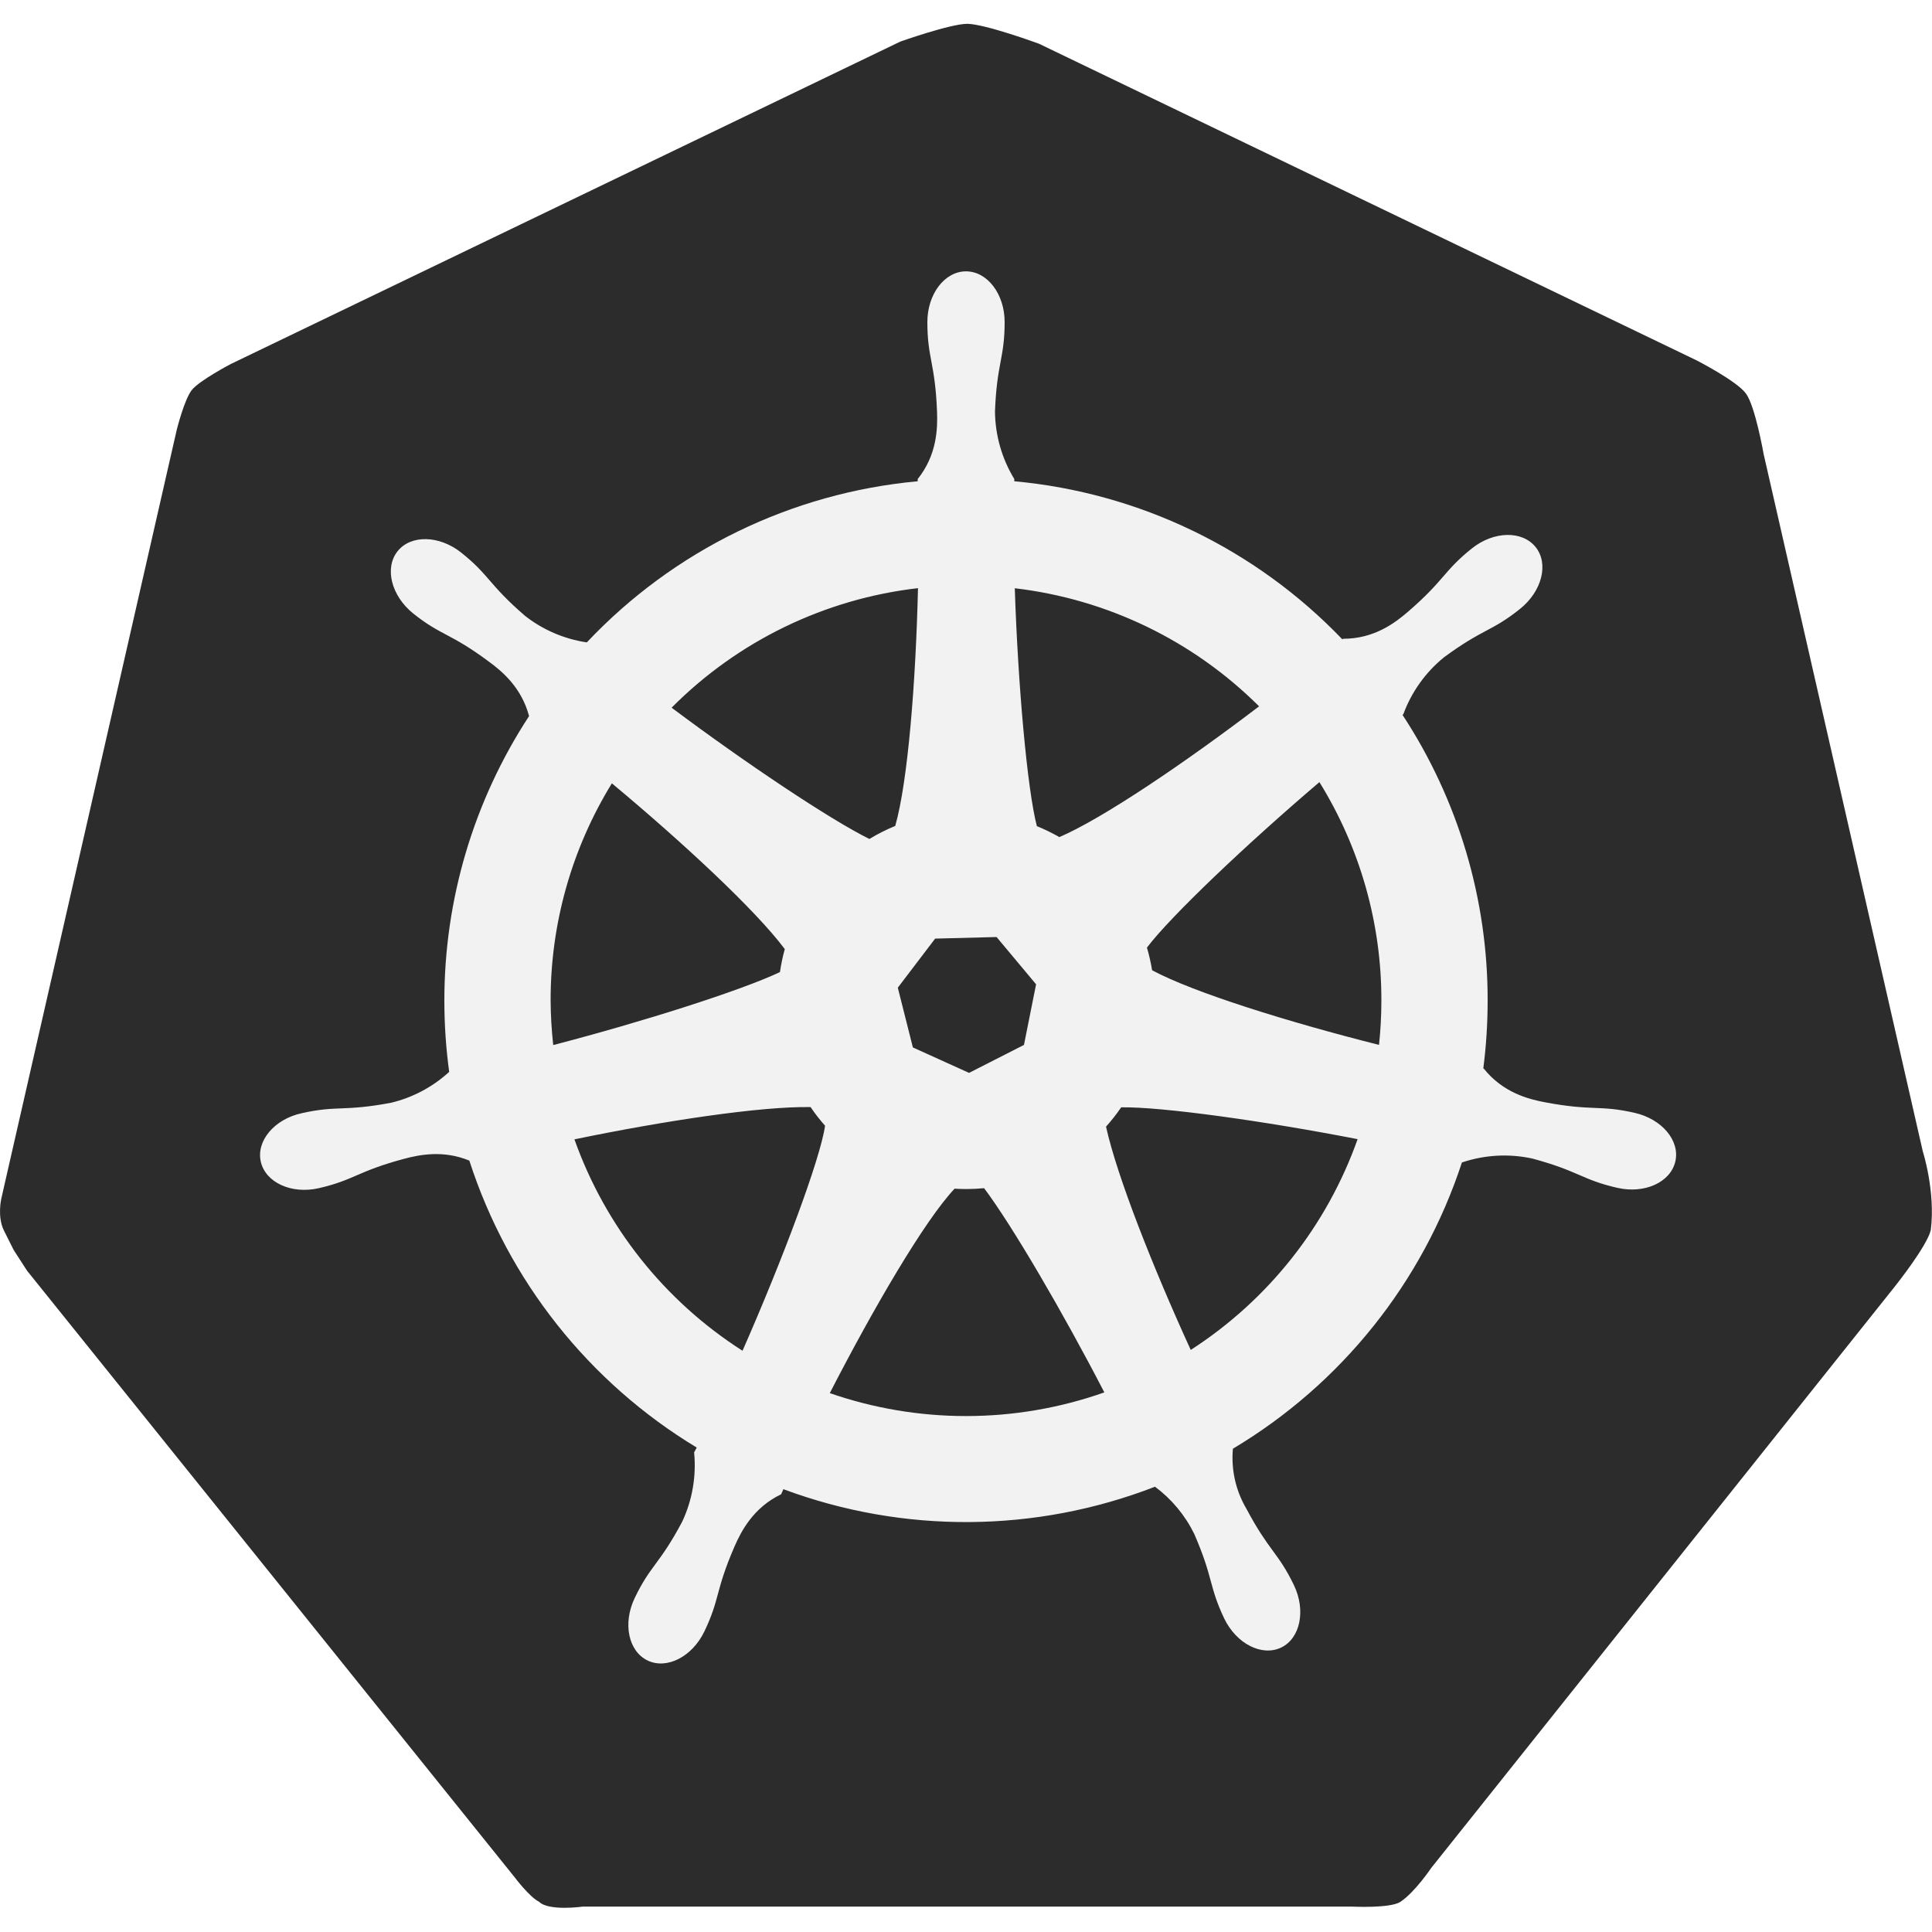
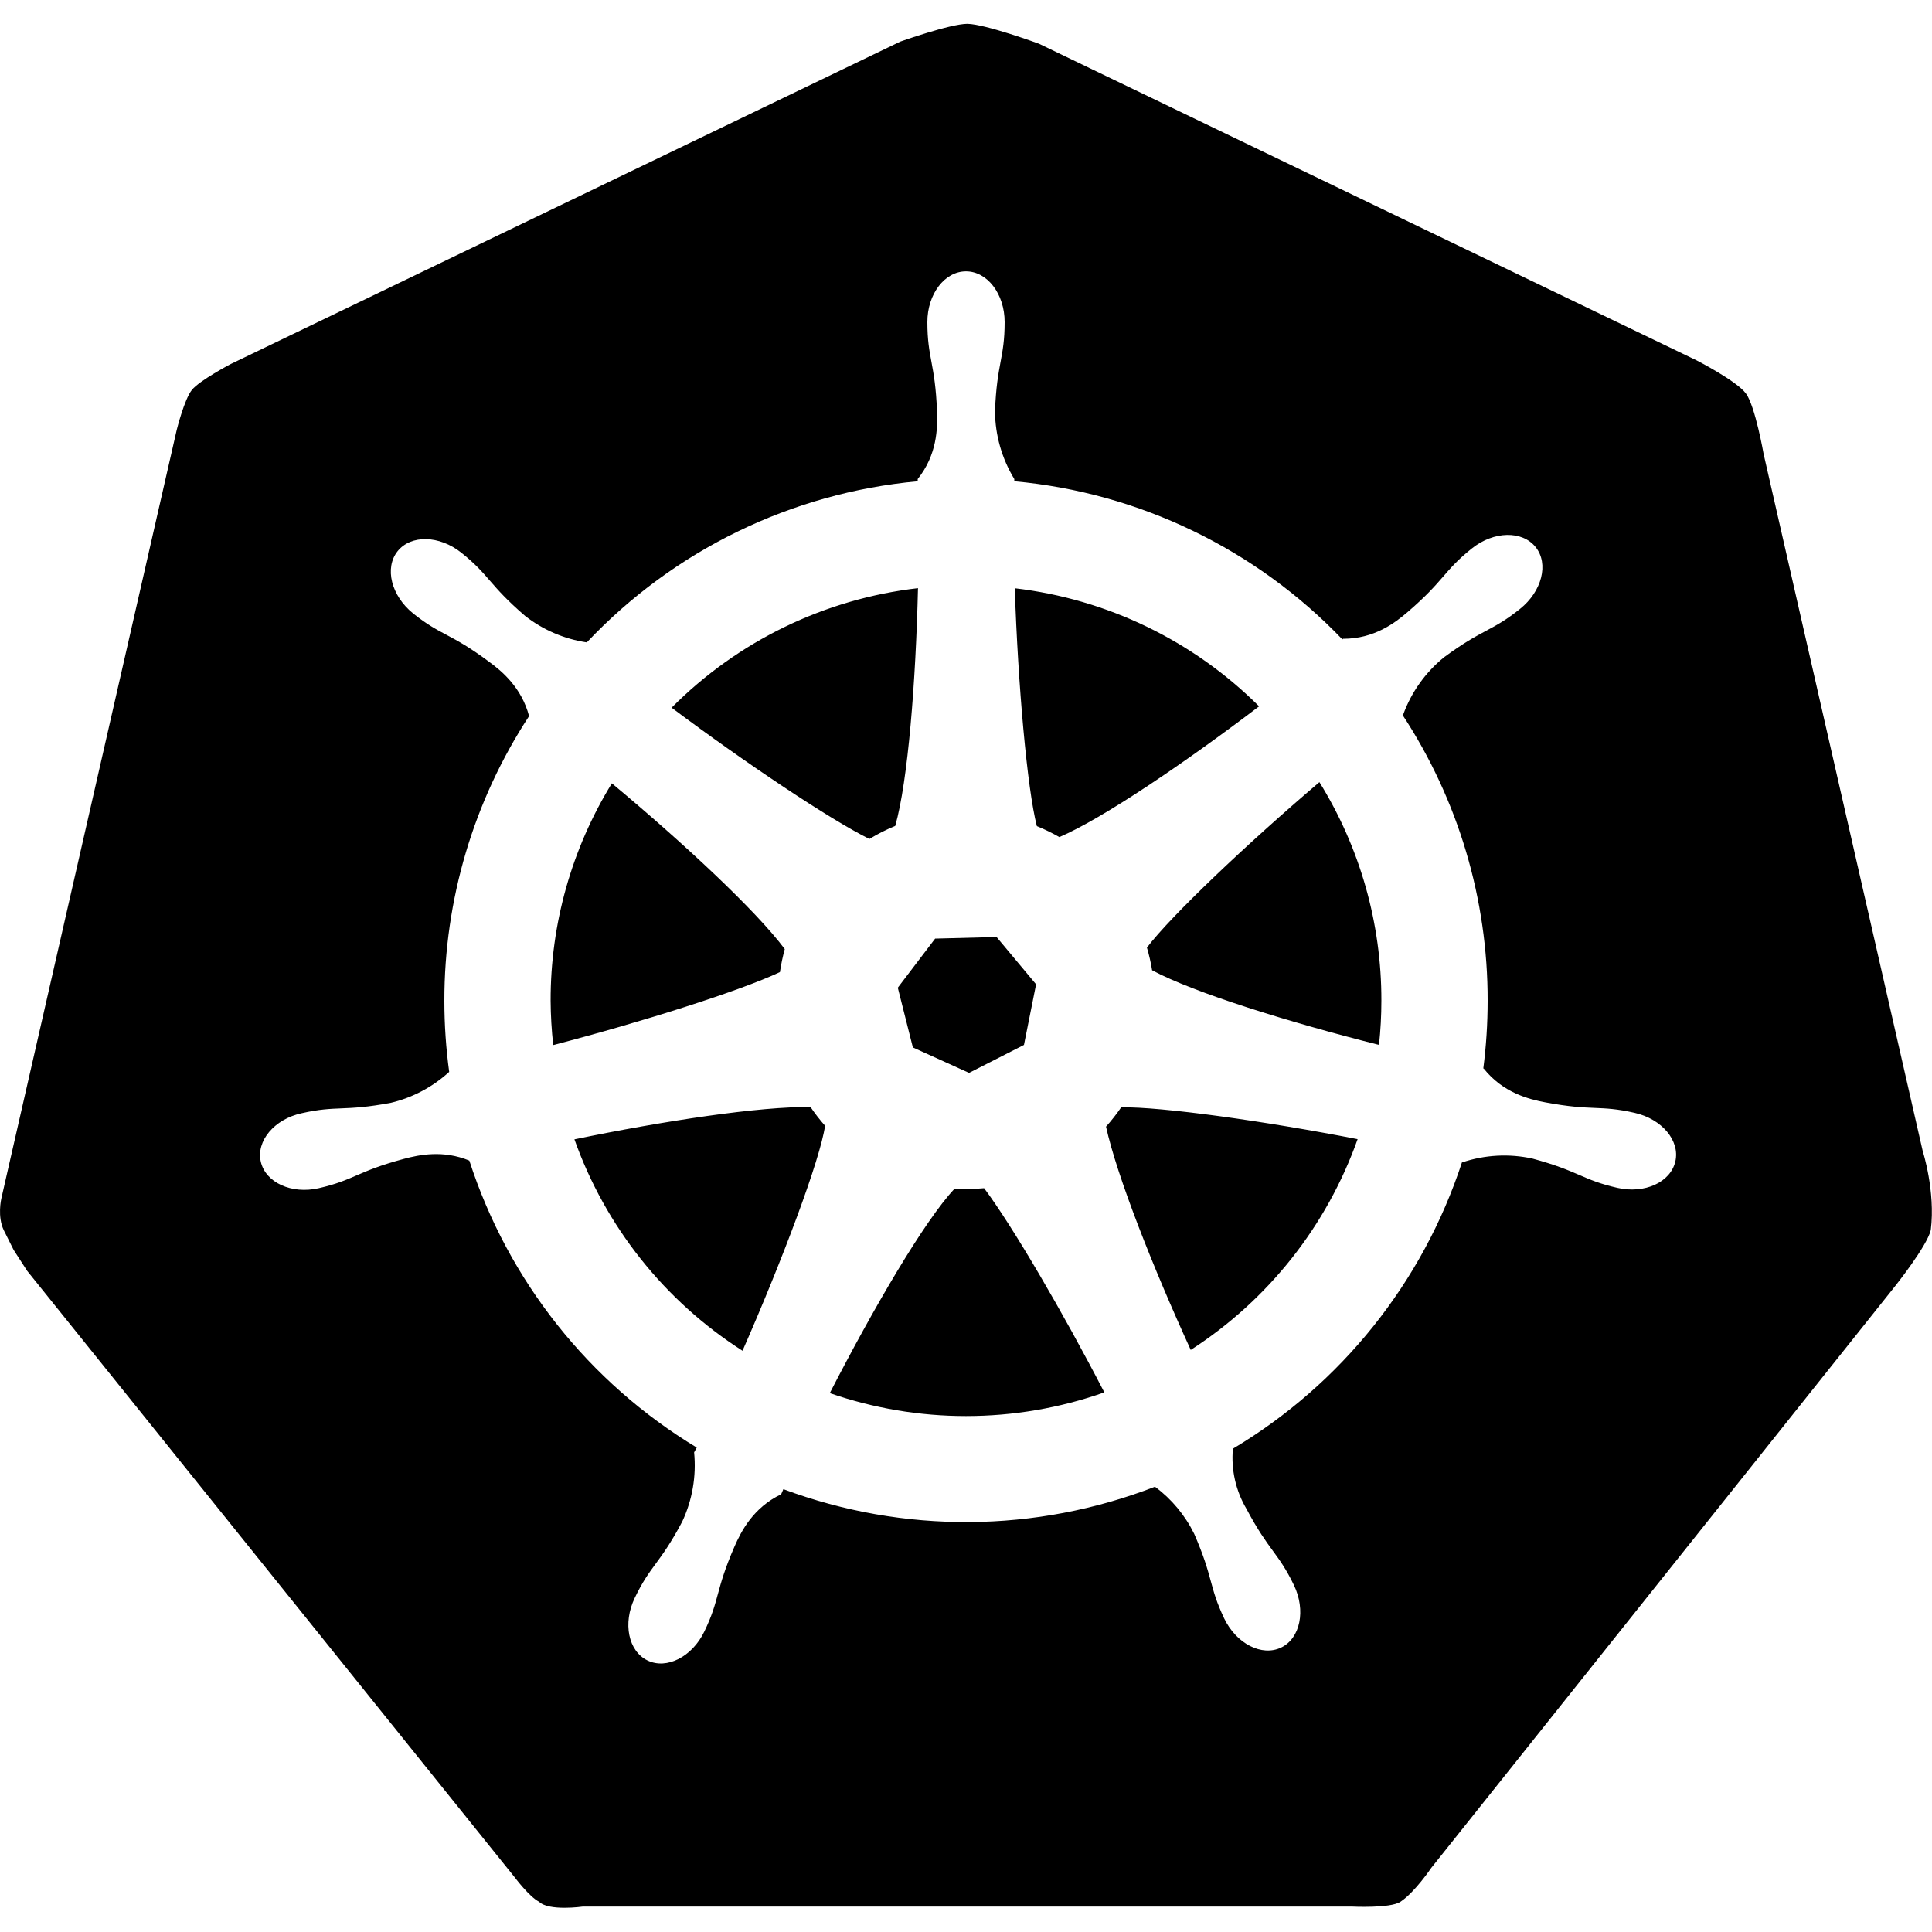
<svg xmlns="http://www.w3.org/2000/svg" t="1701672270663" class="icon" viewBox="0 0 1024 1024" version="1.1" p-id="81739" width="200" height="200">
-   <path d="M512.742 12.62c-9.036 0-35.558 9.422-35.558 9.422l-354.842 170.88s-16.64 8.73-20.659 13.772-8.013 21.146-8.013 21.146L3.405 623.386 0.69 635.316s-2.253 9.625 1.408 16.92l5.12 10.24 7.143 11.06 258.56 321.638s7.68 10.24 12.8 12.8c5.12 5.12 23.193 2.56 23.193 2.56h407.578s20.48 1.05 25.805-2.56c7.68-5.12 16.281-17.92 16.281-17.92l245.76-308.224s16.973-21.248 19.021-29.85c2.56-20.633-4.25-41.778-4.25-41.778L934.758 240.64s-4.428-25.293-9.344-32.026-26.188-17.612-26.188-17.612L550.656 23.168S522.445 12.8 512.742 12.621z" fill="#2c2c2c" p-id="81740" data-spm-anchor-id="a313x.search_index.0.i21.af3c3a811oNmsH" class="selected" />
-   <path d="M866.38 589.824c-18.713-4.275-22.143-0.82-47.308-5.555-8.909-1.664-22.477-5.12-32.666-17.92h-0.23a281.42 281.42 0 0 0 2.304-35.84 275.2 275.2 0 0 0-45.133-151.629l0.435-0.307a69.94 69.94 0 0 1 21.658-30.26c20.608-15.18 25.19-13.542 40.218-25.6 11.596-9.267 15.36-23.935 8.243-32.767s-22.195-8.525-33.792 0.742c-15.002 11.98-14.439 16.82-33.843 33.536-6.836 5.914-17.92 14.362-34.407 14.336l-0.358 0.333A275.686 275.686 0 0 0 537.6 255.078v-1.177a70.195 70.195 0 0 1-10.24-35.84c0.973-25.6 5.12-28.16 5.12-47.36 0-14.848-9.165-26.88-20.48-26.88s-20.48 12.032-20.48 26.88c0 19.2 4.147 21.785 5.12 47.36 0.358 9.037 0 23.04-10.24 35.84v1.177a275.891 275.891 0 0 0-175.386 85.402 69.811 69.811 0 0 1-32.69-14.029c-19.406-16.742-18.817-21.555-33.844-33.536-11.597-9.241-26.726-9.6-33.766-0.742s-3.354 23.577 8.243 32.947c15.001 11.98 19.61 10.24 40.217 25.6 7.04 5.12 17.28 13.798 21.248 28.826a275.072 275.072 0 0 0-44.902 151.04 279.04 279.04 0 0 0 2.56 37.53 69.555 69.555 0 0 1-30.874 16.383c-25.164 4.736-28.595 1.28-47.308 5.53-14.49 3.123-24.218 14.72-21.658 25.753s16.307 17.28 30.72 13.978c18.714-4.275 20.3-8.883 45.03-15.514 8.27-2.227 20.941-4.812 34.765 0.896a277.3 277.3 0 0 0 120.525 152.09l-1.382 2.56a70.246 70.246 0 0 1-6.324 36.736c-12.006 22.63-16.844 23.04-25.164 40.448-6.426 13.363-3.405 28.16 6.784 33.1s23.68-1.945 30.13-15.36c8.32-17.305 5.71-21.4 15.924-44.902 3.61-8.294 10.01-20.736 24.78-27.827l1.178-2.688a277.274 277.274 0 0 0 196.967-1.305 69.12 69.12 0 0 1 20.787 24.985c10.24 23.501 7.68 27.597 15.923 44.903 6.451 13.363 19.943 20.224 30.131 15.36s13.21-19.738 6.784-33.101c-8.345-17.306-13.184-17.92-25.164-40.448a53.146 53.146 0 0 1-7.168-31.847A277.248 277.248 0 0 0 774.86 616.09h0.128a69.94 69.94 0 0 1 37.222-2.023c24.73 6.656 26.317 11.264 45.03 15.514 14.465 3.302 28.16-2.944 30.72-13.978s-7.116-22.502-21.58-25.779z m-199.04-215.45c-39.014 29.696-82.815 59.444-105.855 69.3a102.758 102.758 0 0 0-11.93-5.812c-5.12-19.686-10.035-75.161-11.699-126.08a219.546 219.546 0 0 1 129.485 62.592zM528.206 496.64l20.94 25.062-6.425 32.128-29.107 14.823-29.773-13.491-7.987-31.668 19.789-26.01z m-41.651-185.011c-1.152 49.382-5.3 102.4-12.058 126.131a97.485 97.485 0 0 0-13.696 6.912c-20.762-10.24-65.638-40.243-104.832-69.58a219.443 219.443 0 0 1 130.586-63.36zM291.84 530.38a219.162 219.162 0 0 1 32.46-115.2c37.428 31.18 76.238 67.2 91.649 87.859a101.094 101.094 0 0 0-2.56 12.186c-20.992 9.907-72.704 26.316-120.167 38.681a224.896 224.896 0 0 1-1.382-23.526zM393.549 715.93a220.62 220.62 0 0 1-89.088-112.052c46.976-9.728 98.739-17.587 125.158-17.1a95.898 95.898 0 0 0 7.68 9.881c-2.534 17.741-22.579 71.168-43.75 119.27zM512 750.54a220.16 220.16 0 0 1-72.192-12.16c23.04-44.825 50.15-91.366 66.15-108.364a94.6 94.6 0 0 0 6.042 0.205q4.838 0 9.6-0.461c14.95 19.942 41.805 65.869 63.718 108.237A220.16 220.16 0 0 1 512 750.54z m119.117-35.046c-19.815-43.29-39.04-91.827-44.903-118.348a99.84 99.84 0 0 0 8.039-10.24c21.453-0.359 76.032 7.27 125.312 16.87a220.774 220.774 0 0 1-88.448 111.718z m99.84-161.664c-47.59-11.98-98.279-27.724-120.32-39.577a98.432 98.432 0 0 0-2.74-12.007c12.621-16.69 52.865-54.886 91.418-87.705a219.06 219.06 0 0 1 32.845 115.84 221.517 221.517 0 0 1-1.254 23.45z" fill="#F2F2F2" p-id="81741" />
+   <path d="M512.742 12.62c-9.036 0-35.558 9.422-35.558 9.422l-354.842 170.88s-16.64 8.73-20.659 13.772-8.013 21.146-8.013 21.146L3.405 623.386 0.69 635.316s-2.253 9.625 1.408 16.92l5.12 10.24 7.143 11.06 258.56 321.638s7.68 10.24 12.8 12.8c5.12 5.12 23.193 2.56 23.193 2.56h407.578s20.48 1.05 25.805-2.56c7.68-5.12 16.281-17.92 16.281-17.92l245.76-308.224s16.973-21.248 19.021-29.85c2.56-20.633-4.25-41.778-4.25-41.778L934.758 240.64s-4.428-25.293-9.344-32.026-26.188-17.612-26.188-17.612L550.656 23.168S522.445 12.8 512.742 12.621z M866.38 589.824c-18.713-4.275-22.143-0.82-47.308-5.555-8.909-1.664-22.477-5.12-32.666-17.92h-0.23a281.42 281.42 0 0 0 2.304-35.84 275.2 275.2 0 0 0-45.133-151.629l0.435-0.307a69.94 69.94 0 0 1 21.658-30.26c20.608-15.18 25.19-13.542 40.218-25.6 11.596-9.267 15.36-23.935 8.243-32.767s-22.195-8.525-33.792 0.742c-15.002 11.98-14.439 16.82-33.843 33.536-6.836 5.914-17.92 14.362-34.407 14.336l-0.358 0.333A275.686 275.686 0 0 0 537.6 255.078v-1.177a70.195 70.195 0 0 1-10.24-35.84c0.973-25.6 5.12-28.16 5.12-47.36 0-14.848-9.165-26.88-20.48-26.88s-20.48 12.032-20.48 26.88c0 19.2 4.147 21.785 5.12 47.36 0.358 9.037 0 23.04-10.24 35.84v1.177a275.891 275.891 0 0 0-175.386 85.402 69.811 69.811 0 0 1-32.69-14.029c-19.406-16.742-18.817-21.555-33.844-33.536-11.597-9.241-26.726-9.6-33.766-0.742s-3.354 23.577 8.243 32.947c15.001 11.98 19.61 10.24 40.217 25.6 7.04 5.12 17.28 13.798 21.248 28.826a275.072 275.072 0 0 0-44.902 151.04 279.04 279.04 0 0 0 2.56 37.53 69.555 69.555 0 0 1-30.874 16.383c-25.164 4.736-28.595 1.28-47.308 5.53-14.49 3.123-24.218 14.72-21.658 25.753s16.307 17.28 30.72 13.978c18.714-4.275 20.3-8.883 45.03-15.514 8.27-2.227 20.941-4.812 34.765 0.896a277.3 277.3 0 0 0 120.525 152.09l-1.382 2.56a70.246 70.246 0 0 1-6.324 36.736c-12.006 22.63-16.844 23.04-25.164 40.448-6.426 13.363-3.405 28.16 6.784 33.1s23.68-1.945 30.13-15.36c8.32-17.305 5.71-21.4 15.924-44.902 3.61-8.294 10.01-20.736 24.78-27.827l1.178-2.688a277.274 277.274 0 0 0 196.967-1.305 69.12 69.12 0 0 1 20.787 24.985c10.24 23.501 7.68 27.597 15.923 44.903 6.451 13.363 19.943 20.224 30.131 15.36s13.21-19.738 6.784-33.101c-8.345-17.306-13.184-17.92-25.164-40.448a53.146 53.146 0 0 1-7.168-31.847A277.248 277.248 0 0 0 774.86 616.09h0.128a69.94 69.94 0 0 1 37.222-2.023c24.73 6.656 26.317 11.264 45.03 15.514 14.465 3.302 28.16-2.944 30.72-13.978s-7.116-22.502-21.58-25.779z m-199.04-215.45c-39.014 29.696-82.815 59.444-105.855 69.3a102.758 102.758 0 0 0-11.93-5.812c-5.12-19.686-10.035-75.161-11.699-126.08a219.546 219.546 0 0 1 129.485 62.592zM528.206 496.64l20.94 25.062-6.425 32.128-29.107 14.823-29.773-13.491-7.987-31.668 19.789-26.01z m-41.651-185.011c-1.152 49.382-5.3 102.4-12.058 126.131a97.485 97.485 0 0 0-13.696 6.912c-20.762-10.24-65.638-40.243-104.832-69.58a219.443 219.443 0 0 1 130.586-63.36zM291.84 530.38a219.162 219.162 0 0 1 32.46-115.2c37.428 31.18 76.238 67.2 91.649 87.859a101.094 101.094 0 0 0-2.56 12.186c-20.992 9.907-72.704 26.316-120.167 38.681a224.896 224.896 0 0 1-1.382-23.526zM393.549 715.93a220.62 220.62 0 0 1-89.088-112.052c46.976-9.728 98.739-17.587 125.158-17.1a95.898 95.898 0 0 0 7.68 9.881c-2.534 17.741-22.579 71.168-43.75 119.27zM512 750.54a220.16 220.16 0 0 1-72.192-12.16c23.04-44.825 50.15-91.366 66.15-108.364a94.6 94.6 0 0 0 6.042 0.205q4.838 0 9.6-0.461c14.95 19.942 41.805 65.869 63.718 108.237A220.16 220.16 0 0 1 512 750.54z m119.117-35.046c-19.815-43.29-39.04-91.827-44.903-118.348a99.84 99.84 0 0 0 8.039-10.24c21.453-0.359 76.032 7.27 125.312 16.87a220.774 220.774 0 0 1-88.448 111.718z m99.84-161.664c-47.59-11.98-98.279-27.724-120.32-39.577a98.432 98.432 0 0 0-2.74-12.007c12.621-16.69 52.865-54.886 91.418-87.705a219.06 219.06 0 0 1 32.845 115.84 221.517 221.517 0 0 1-1.254 23.45z" fill="currentColor" fill-rule="evenodd" p-id="81740" data-spm-anchor-id="a313x.search_index.0.i21.af3c3a811oNmsH" />
</svg>
